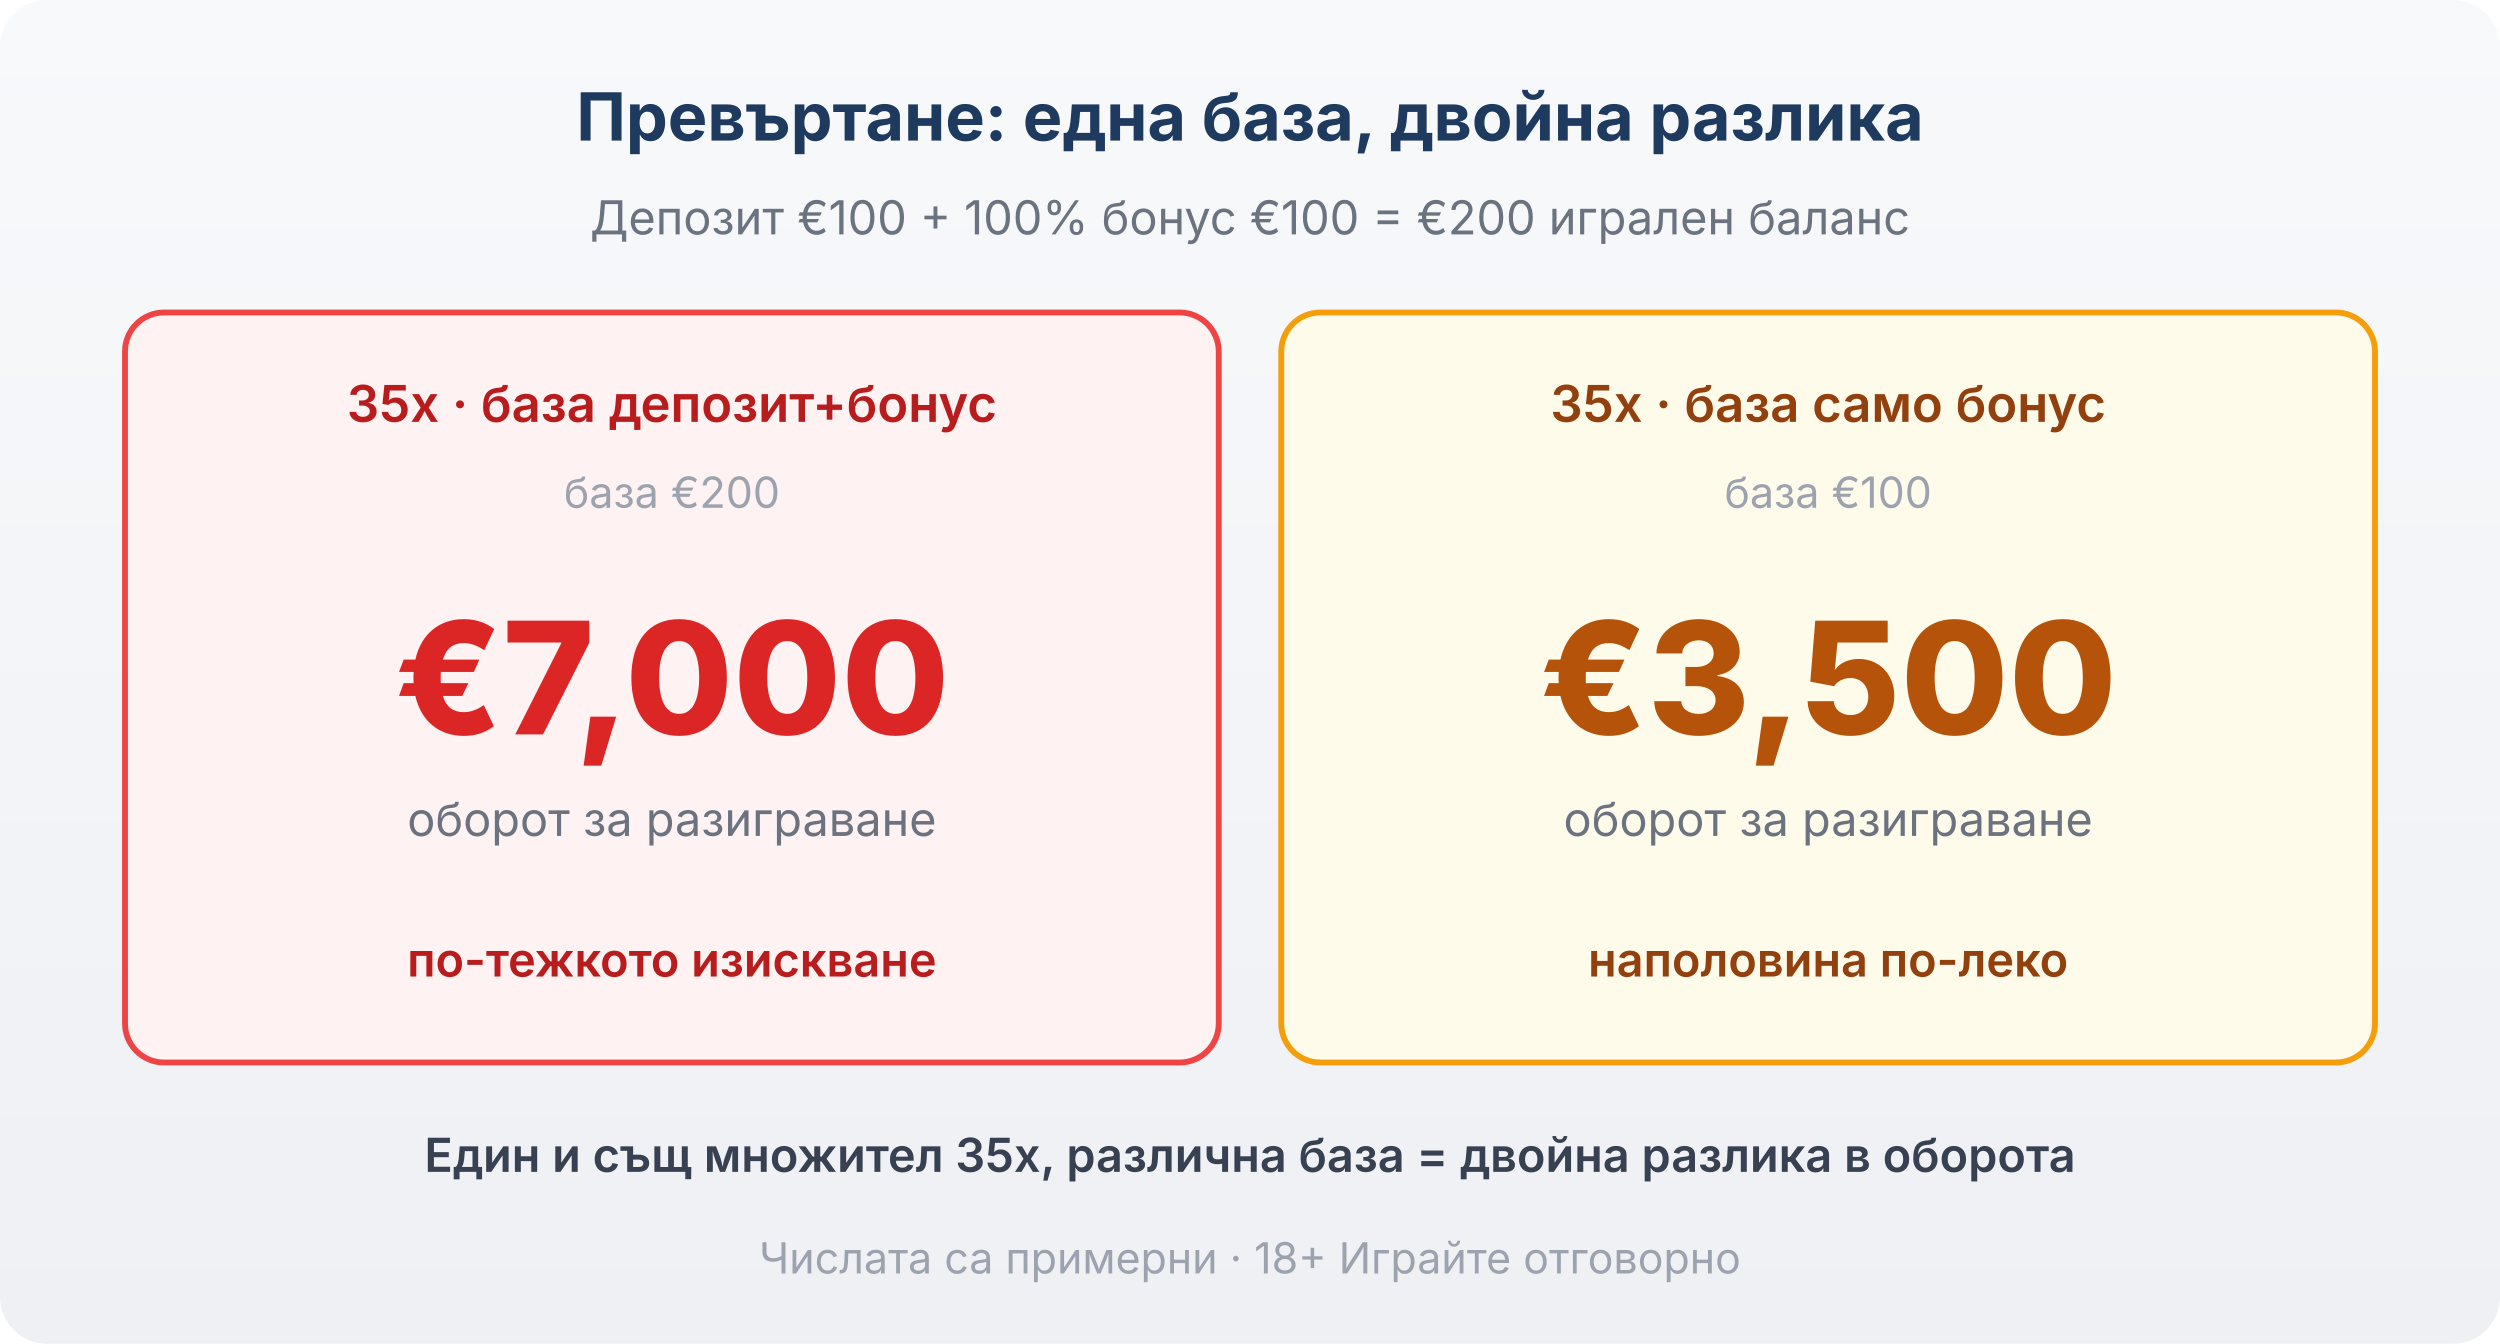
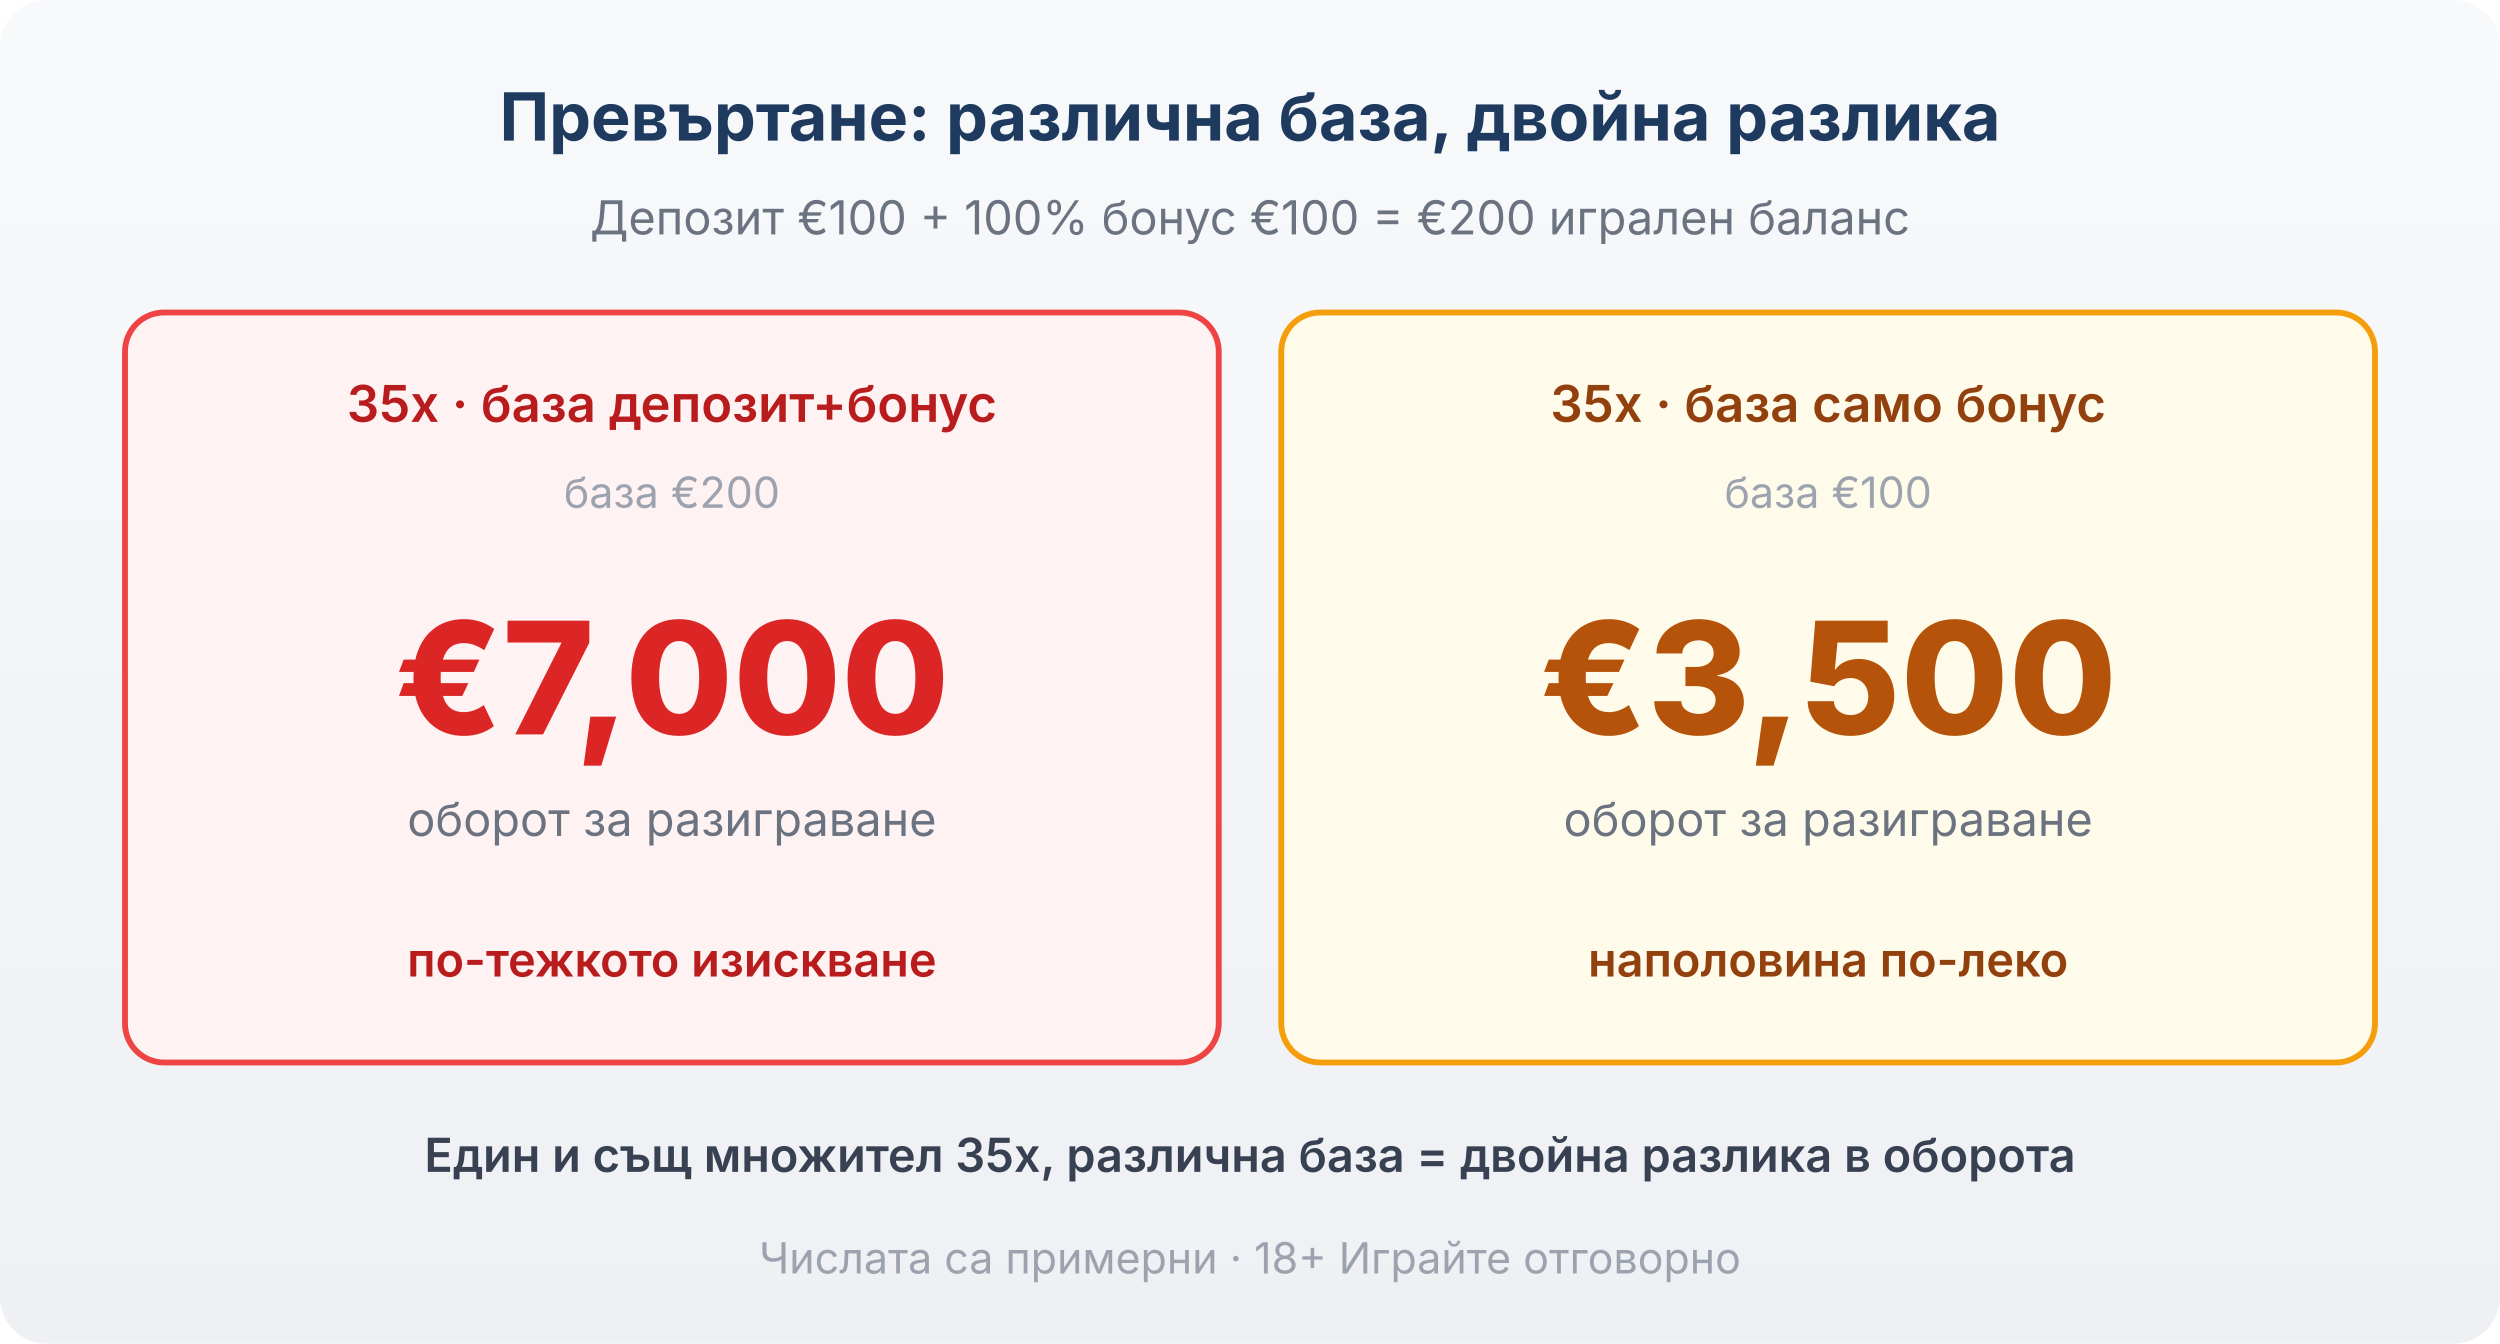
- <svg xmlns="http://www.w3.org/2000/svg" viewBox="0 0 640 344" width="640" height="344" role="img" aria-label="Превъртане и база: депозит €100 плюс 100% бонус €100 дава игрален баланс €200; при 35x върху депозит+бонус се дължи €7,000 оборот, а при 35x само върху бонуса — €3,500 оборот; числата са примерни">
+ <svg xmlns="http://www.w3.org/2000/svg" viewBox="0 0 640 344" width="640" height="344" role="img" aria-label="Превъртане и база: депозит €100 плюс 100% бонус €100 дава игрален баланс €200; при 35x върху депозит+бонус се дължи €7,000 оборот, а при 35x само върху бонуса е €3,500 оборот; числата са примерни">
  <defs>
    <linearGradient id="bg" x1="0" y1="0" x2="0" y2="1">
      <stop offset="0%" stop-color="#f8f9fb" />
      <stop offset="100%" stop-color="#eef0f4" />
    </linearGradient>
  </defs>
  <rect width="640" height="344" rx="12" ry="12" fill="url(#bg)" />
-   <text x="320" y="36" font-family="system-ui, -apple-system, sans-serif" font-size="17" font-weight="700" fill="#1e3a5f" text-anchor="middle">Превъртане: една база, двойна разлика</text>
+   <text x="320" y="36" font-family="system-ui, -apple-system, sans-serif" font-size="17" font-weight="700" fill="#1e3a5f" text-anchor="middle">Превъртане: различна база, двойна разлика</text>
  <text x="320" y="60" font-family="system-ui, -apple-system, sans-serif" font-size="12" fill="#6b7280" text-anchor="middle">Депозит €100 + 100% бонус €100 = €200 игрален баланс</text>
  <rect x="32" y="80" width="280" height="192" rx="10" fill="#fef2f2" stroke="#ef4444" stroke-width="1.5" />
  <text x="172" y="108" font-family="system-ui, -apple-system, sans-serif" font-size="13" font-weight="600" fill="#b91c1c" text-anchor="middle">35x · база депозит+бонус</text>
  <text x="172" y="130" font-family="system-ui, -apple-system, sans-serif" font-size="11" fill="#9ca3af" text-anchor="middle">база €200</text>
  <text x="172" y="188" font-family="system-ui, -apple-system, sans-serif" font-size="40" font-weight="800" fill="#dc2626" text-anchor="middle">€7,000</text>
  <text x="172" y="214" font-family="system-ui, -apple-system, sans-serif" font-size="12" fill="#6b7280" text-anchor="middle">оборот за разиграване</text>
  <text x="172" y="250" font-family="system-ui, -apple-system, sans-serif" font-size="12" font-weight="600" fill="#b91c1c" text-anchor="middle">по-тежкото изискване</text>
  <rect x="328" y="80" width="280" height="192" rx="10" fill="#fffbeb" stroke="#f59e0b" stroke-width="1.5" />
  <text x="468" y="108" font-family="system-ui, -apple-system, sans-serif" font-size="13" font-weight="600" fill="#92400e" text-anchor="middle">35x · база само бонус</text>
  <text x="468" y="130" font-family="system-ui, -apple-system, sans-serif" font-size="11" fill="#9ca3af" text-anchor="middle">база €100</text>
  <text x="468" y="188" font-family="system-ui, -apple-system, sans-serif" font-size="40" font-weight="800" fill="#b45309" text-anchor="middle">€3,500</text>
  <text x="468" y="214" font-family="system-ui, -apple-system, sans-serif" font-size="12" fill="#6b7280" text-anchor="middle">оборот за разиграване</text>
  <text x="468" y="250" font-family="system-ui, -apple-system, sans-serif" font-size="12" font-weight="600" fill="#92400e" text-anchor="middle">наполовина по-леко</text>
  <text x="320" y="300" font-family="system-ui, -apple-system, sans-serif" font-size="12" fill="#374151" text-anchor="middle" font-weight="600">Един и същ множител 35x, различна база = двойна разлика в оборота</text>
  <text x="320" y="326" font-family="system-ui, -apple-system, sans-serif" font-size="11" fill="#9ca3af" text-anchor="middle">Числата са примерни · 18+ Играйте отговорно</text>
</svg>
